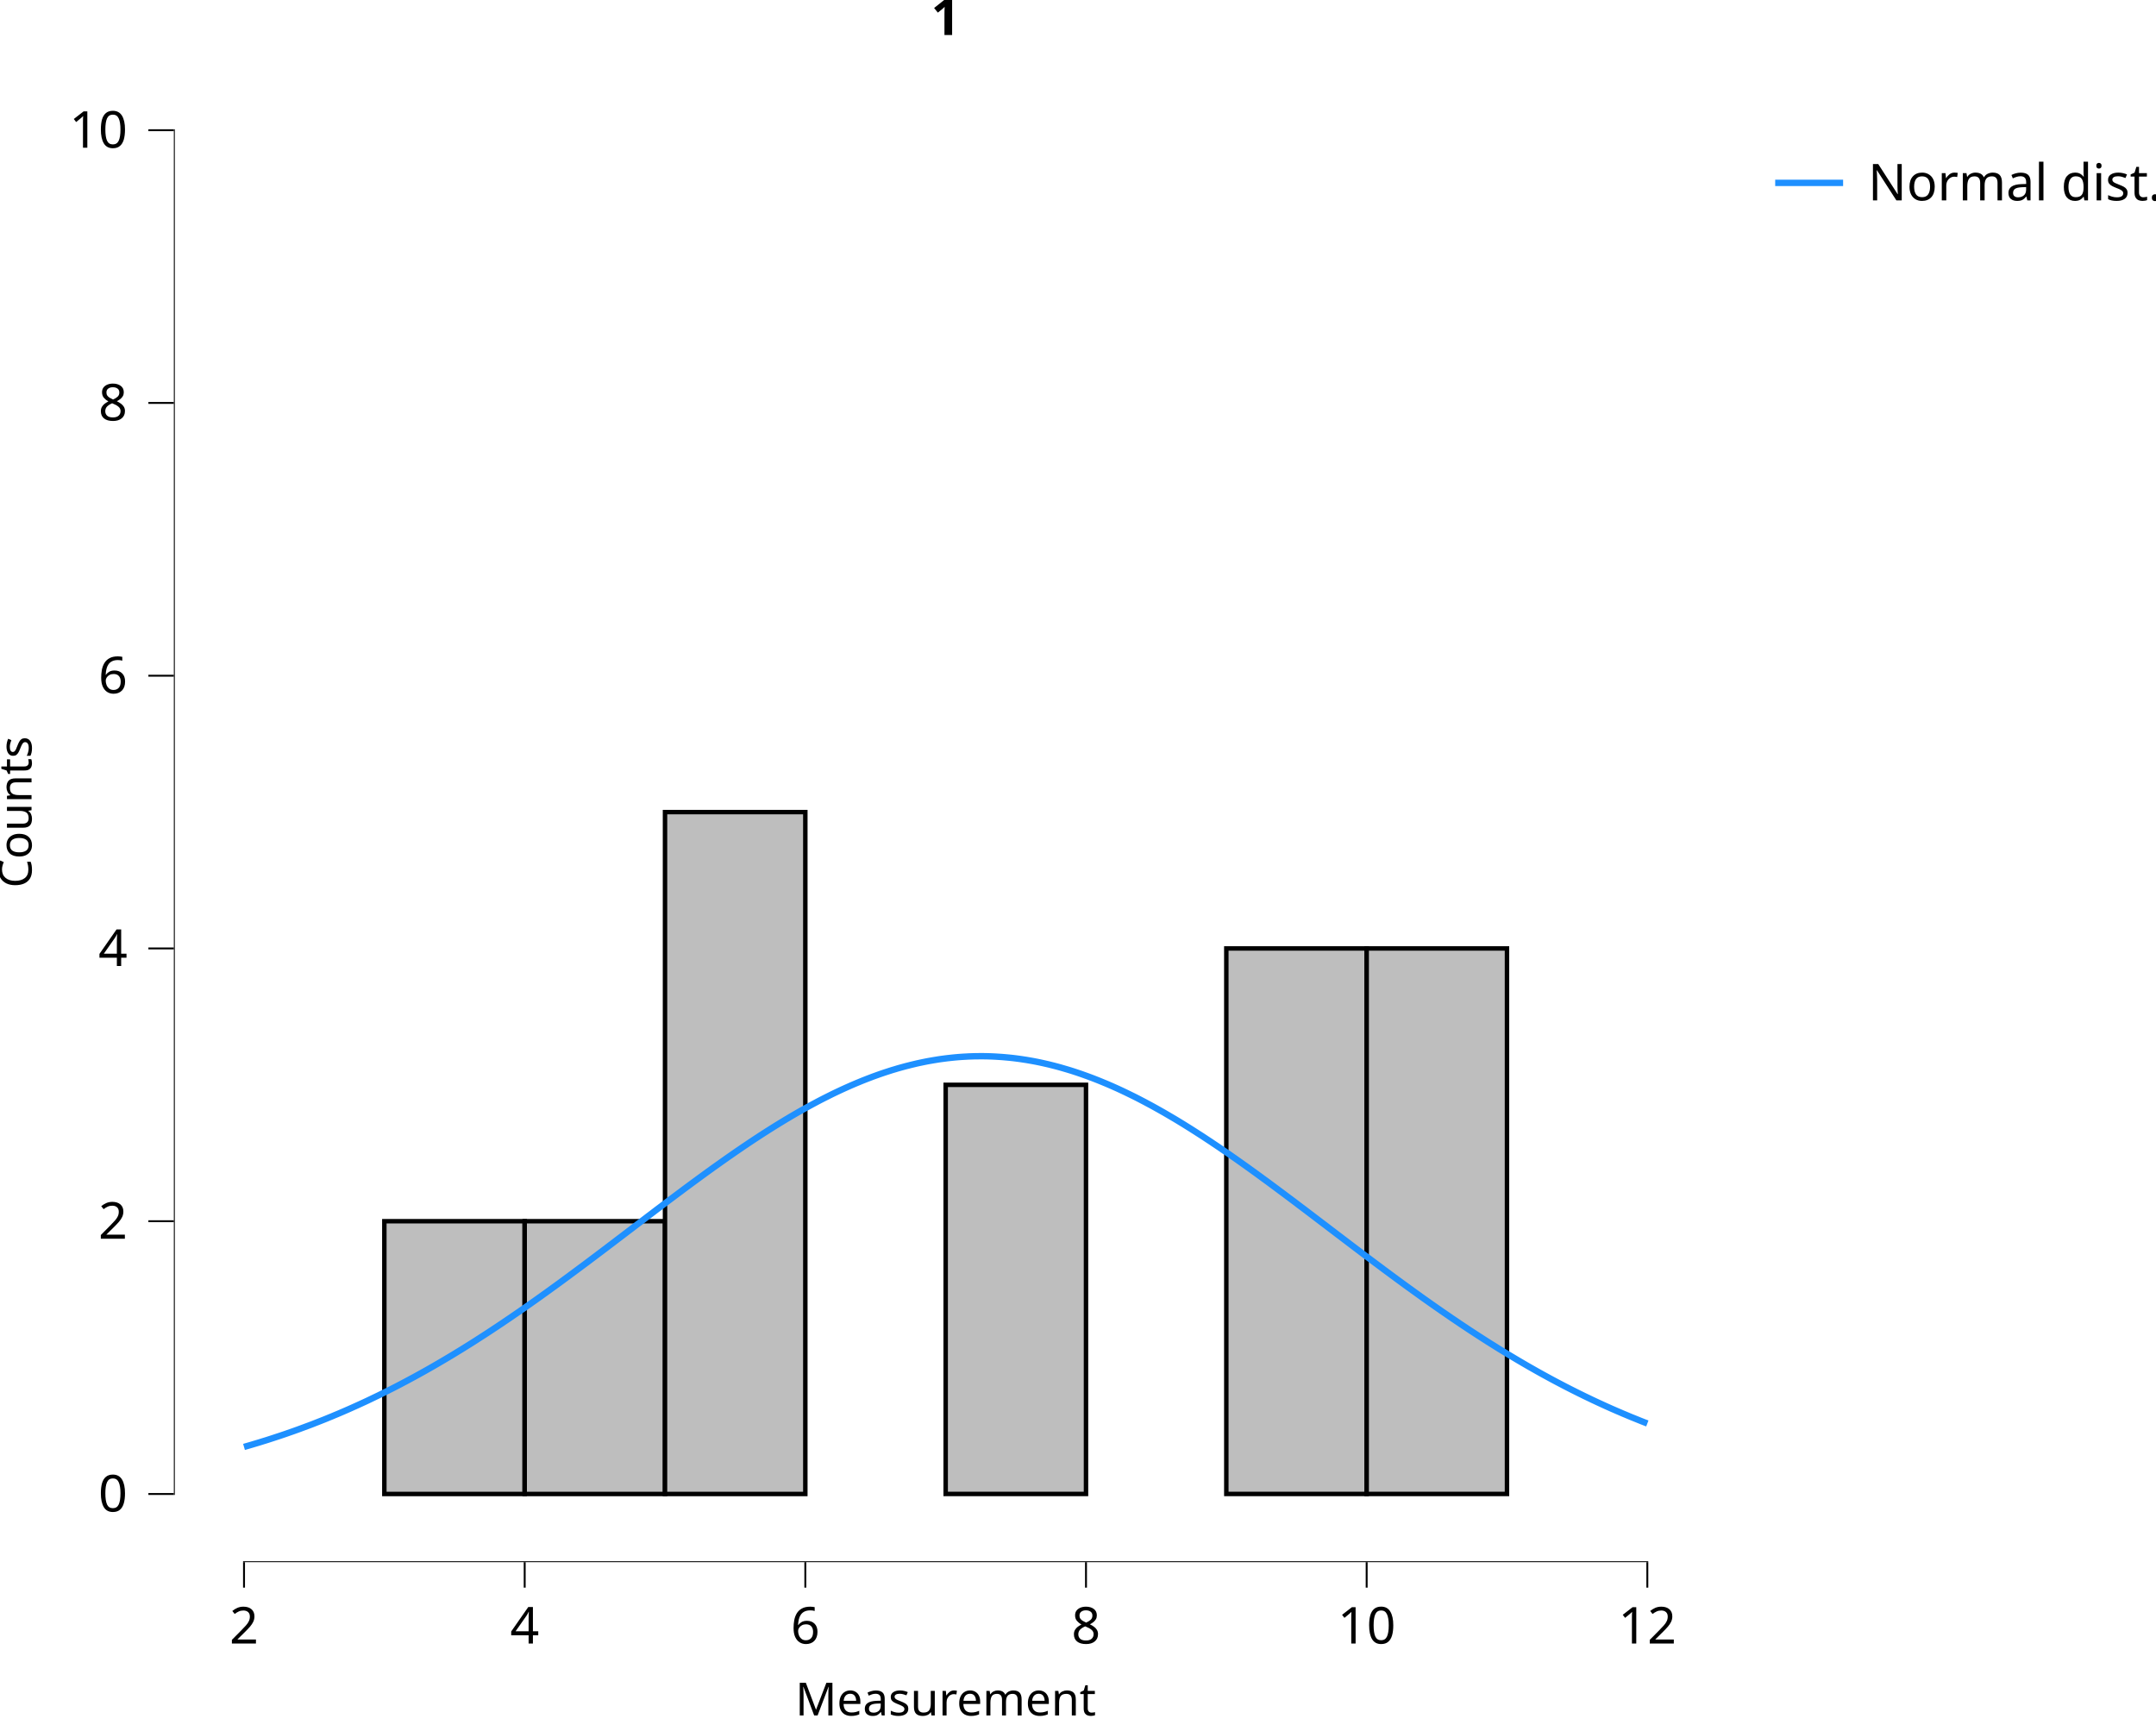
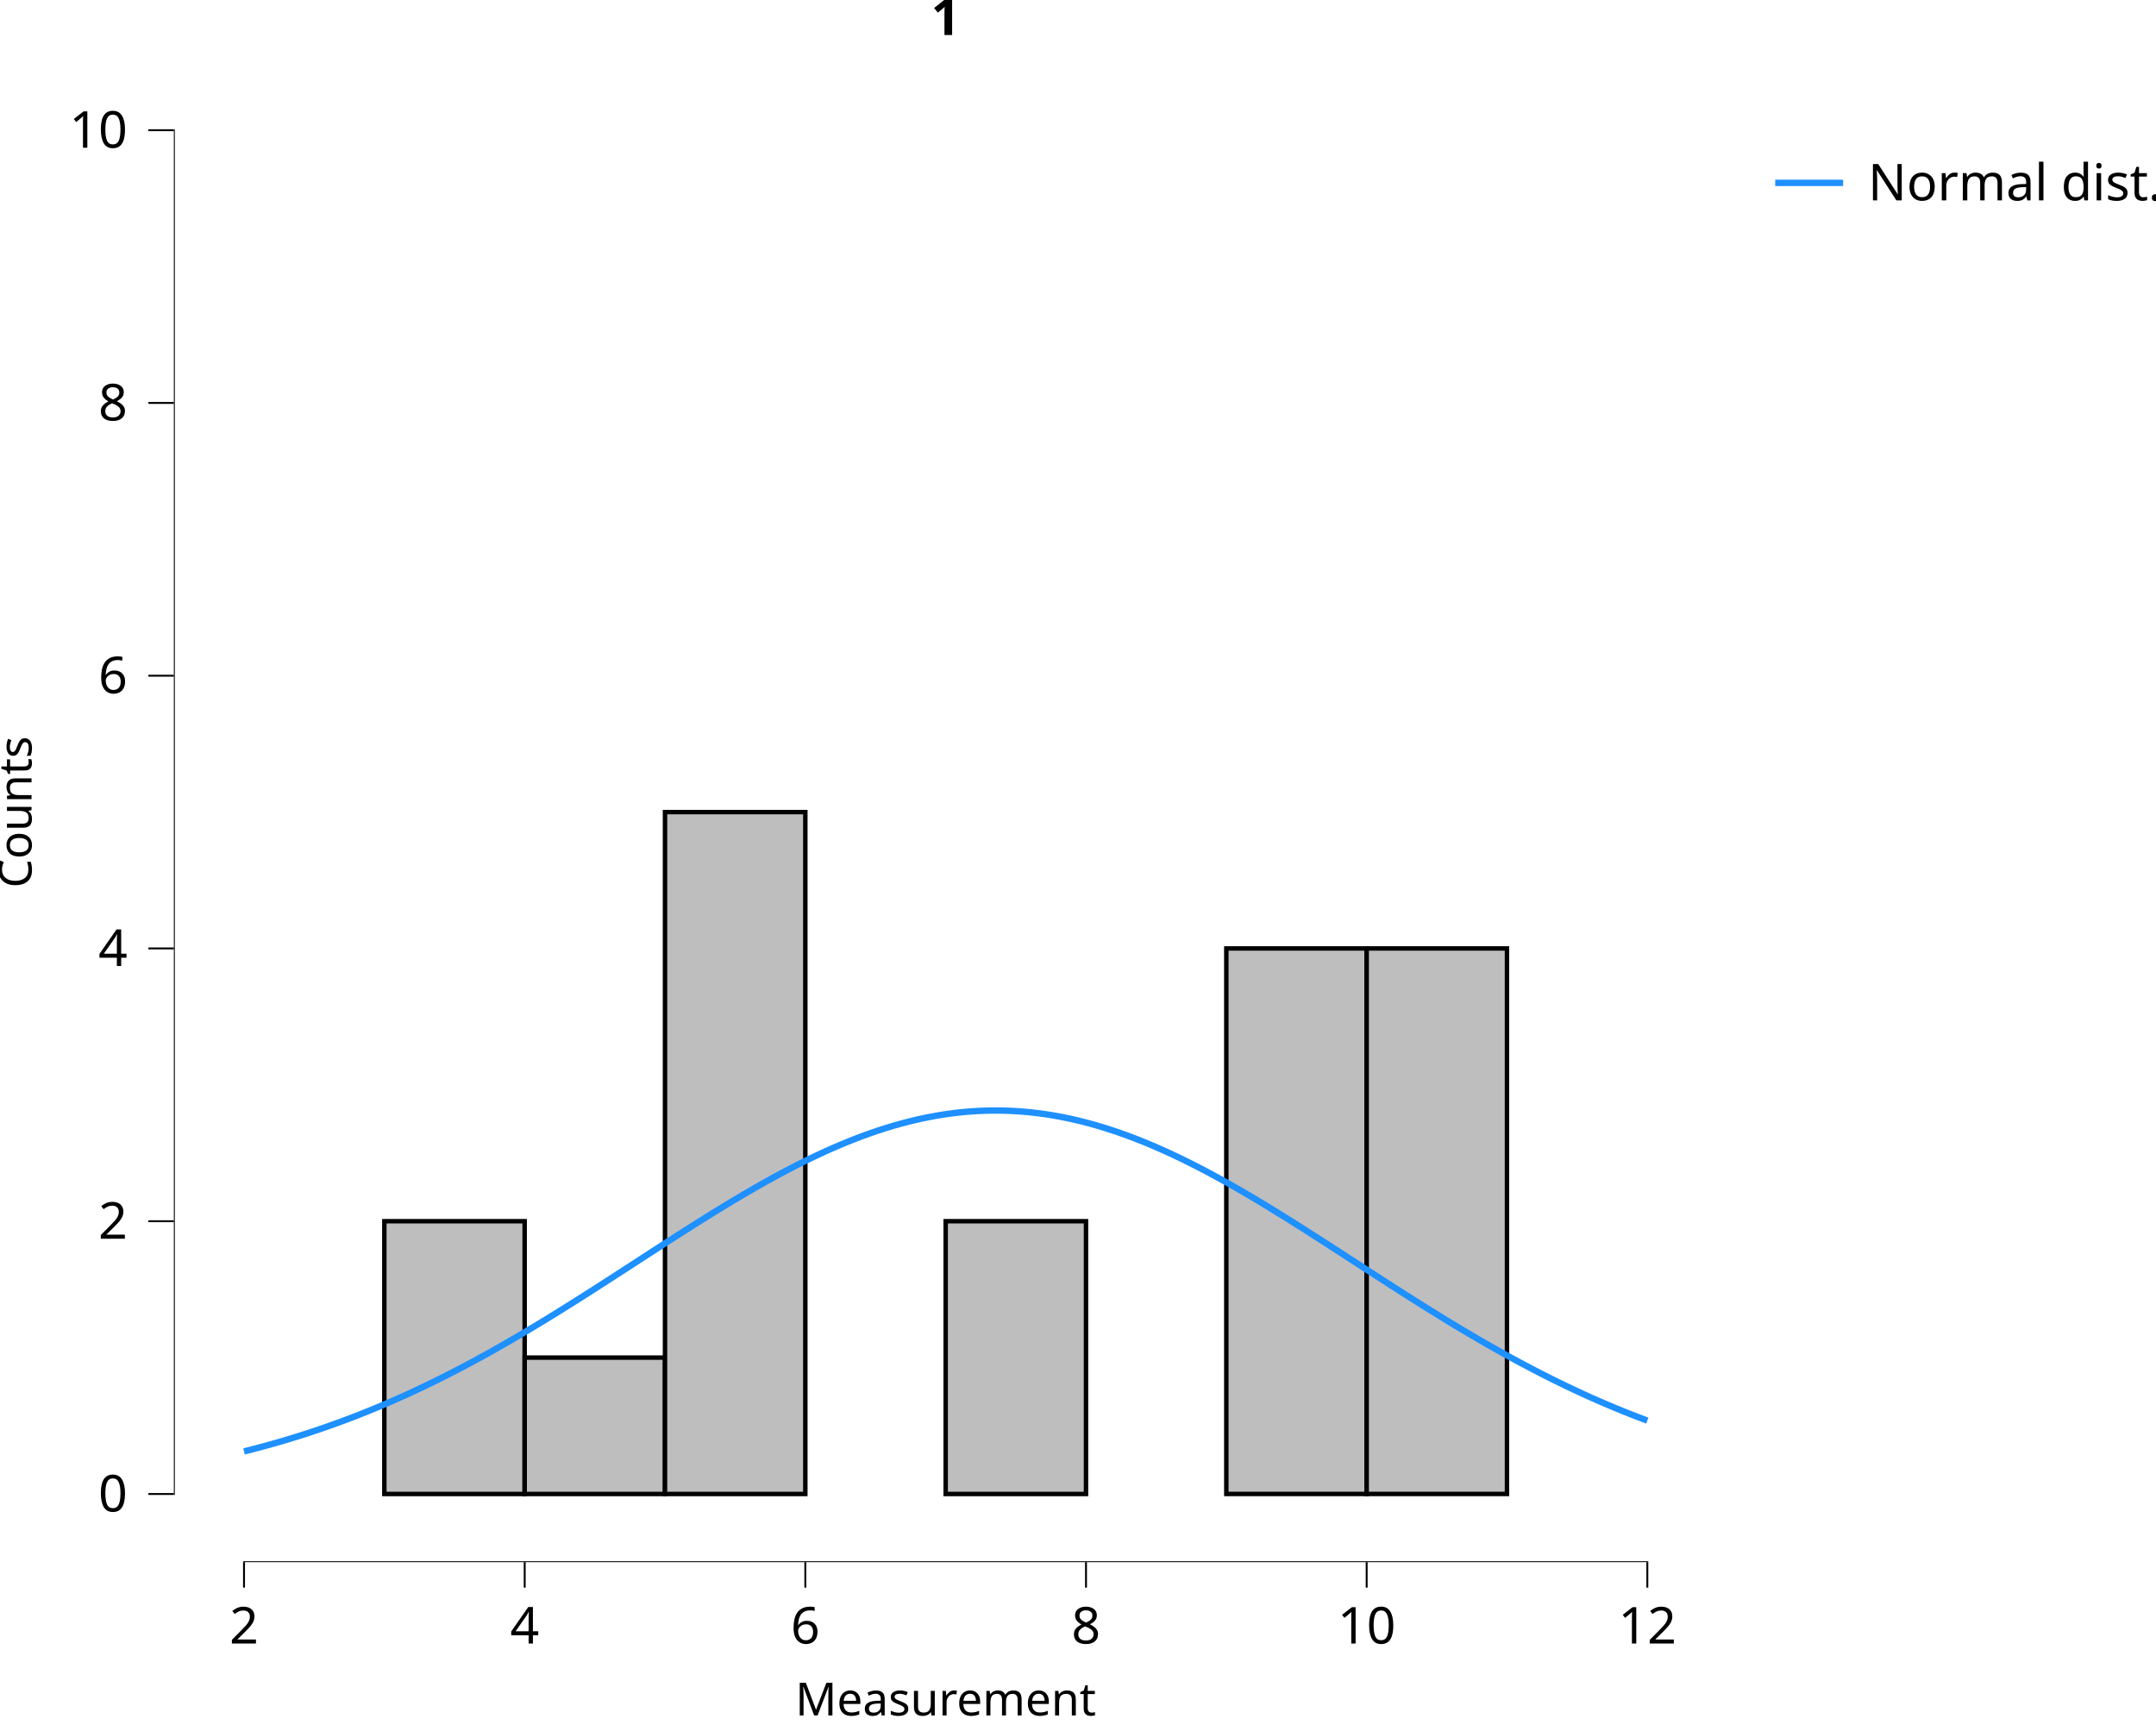
<svg xmlns="http://www.w3.org/2000/svg" class="svglite" data-engine-version="2.0" width="720.00pt" height="576.00pt" viewBox="0 0 720.00 576.00">
  <defs>
    <style type="text/css">
    .svglite line, .svglite polyline, .svglite polygon, .svglite path, .svglite rect, .svglite circle {
      fill: none;
      stroke: #000000;
      stroke-linecap: round;
      stroke-linejoin: round;
      stroke-miterlimit: 10.00;
    }
  </style>
  </defs>
  <rect width="100%" height="100%" style="stroke: none; fill: #FFFFFF;" />
  <defs>
    <clipPath id="cpMC4wMHw3MjAuMDB8MC4wMHw1NzYuMDA=">
      <rect x="0.00" y="0.00" width="720.00" height="576.00" />
    </clipPath>
  </defs>
  <g clip-path="url(#cpMC4wMHw3MjAuMDB8MC4wMHw1NzYuMDA=)">
    <rect x="0.00" y="0.00" width="720.00" height="576.00" style="stroke-width: 10.67; stroke: none;" />
  </g>
  <defs>
    <clipPath id="cpNTguMDZ8NTczLjU2fDIwLjcxfDUyMS42Mw==">
      <rect x="58.06" y="20.71" width="515.50" height="500.92" />
    </clipPath>
  </defs>
  <g clip-path="url(#cpNTguMDZ8NTczLjU2fDIwLjcxfDUyMS42Mw==)">
    <rect x="58.06" y="20.71" width="515.50" height="500.92" style="stroke-width: 10.67; stroke: none;" />
    <rect x="81.49" y="498.86" width="46.86" height="0.00" style="stroke-width: 1.49; stroke-linecap: butt; stroke-linejoin: miter; fill: #BEBEBE;" />
    <rect x="128.35" y="407.78" width="46.86" height="91.08" style="stroke-width: 1.49; stroke-linecap: butt; stroke-linejoin: miter; fill: #BEBEBE;" />
-     <rect x="175.22" y="407.78" width="46.86" height="91.08" style="stroke-width: 1.49; stroke-linecap: butt; stroke-linejoin: miter; fill: #BEBEBE;" />
+     <rect x="175.22" y="453.32" width="46.86" height="45.54" style="stroke-width: 1.49; stroke-linecap: butt; stroke-linejoin: miter; fill: #BEBEBE;" />
    <rect x="222.08" y="271.17" width="46.86" height="227.69" style="stroke-width: 1.49; stroke-linecap: butt; stroke-linejoin: miter; fill: #BEBEBE;" />
    <rect x="268.94" y="498.86" width="46.86" height="0.00" style="stroke-width: 1.49; stroke-linecap: butt; stroke-linejoin: miter; fill: #BEBEBE;" />
-     <rect x="315.81" y="362.24" width="46.86" height="136.61" style="stroke-width: 1.49; stroke-linecap: butt; stroke-linejoin: miter; fill: #BEBEBE;" />
+     <rect x="315.81" y="407.78" width="46.86" height="91.08" style="stroke-width: 1.49; stroke-linecap: butt; stroke-linejoin: miter; fill: #BEBEBE;" />
    <rect x="362.67" y="498.86" width="46.86" height="0.00" style="stroke-width: 1.49; stroke-linecap: butt; stroke-linejoin: miter; fill: #BEBEBE;" />
    <rect x="409.53" y="316.70" width="46.86" height="182.15" style="stroke-width: 1.49; stroke-linecap: butt; stroke-linejoin: miter; fill: #BEBEBE;" />
    <rect x="456.40" y="316.70" width="46.86" height="182.15" style="stroke-width: 1.49; stroke-linecap: butt; stroke-linejoin: miter; fill: #BEBEBE;" />
    <rect x="503.26" y="498.86" width="46.86" height="0.00" style="stroke-width: 1.49; stroke-linecap: butt; stroke-linejoin: miter; fill: #BEBEBE;" />
    <line x1="81.17" y1="521.63" x2="550.44" y2="521.63" style="stroke-width: 0.64; stroke-linecap: butt;" />
    <line x1="58.06" y1="499.18" x2="58.06" y2="43.16" style="stroke-width: 0.64; stroke-linecap: butt;" />
-     <polyline points="81.49,483.15 82.41,482.88 83.32,482.62 84.24,482.35 85.16,482.07 86.07,481.80 86.99,481.52 87.91,481.23 88.83,480.95 89.74,480.66 90.66,480.36 91.58,480.06 92.49,479.76 93.41,479.46 94.33,479.15 95.25,478.84 96.16,478.52 97.08,478.20 98.00,477.88 98.91,477.55 99.83,477.22 100.75,476.88 101.66,476.54 102.58,476.20 103.50,475.86 104.42,475.51 105.33,475.15 106.25,474.79 107.17,474.43 108.08,474.07 109.00,473.70 109.92,473.32 110.84,472.95 111.75,472.56 112.67,472.18 113.59,471.79 114.50,471.40 115.42,471.00 116.34,470.60 117.26,470.19 118.17,469.78 119.09,469.37 120.01,468.95 120.92,468.53 121.84,468.11 122.76,467.68 123.68,467.24 124.59,466.80 125.51,466.36 126.43,465.92 127.34,465.47 128.26,465.01 129.18,464.56 130.10,464.09 131.01,463.63 131.93,463.16 132.85,462.68 133.76,462.21 134.68,461.72 135.60,461.24 136.51,460.75 137.43,460.25 138.35,459.76 139.27,459.25 140.18,458.75 141.10,458.24 142.02,457.73 142.93,457.21 143.85,456.69 144.77,456.16 145.69,455.63 146.60,455.10 147.52,454.56 148.44,454.02 149.35,453.48 150.27,452.93 151.19,452.38 152.11,451.82 153.02,451.26 153.94,450.70 154.86,450.13 155.77,449.56 156.69,448.99 157.61,448.41 158.53,447.83 159.44,447.24 160.36,446.65 161.28,446.06 162.19,445.47 163.11,444.87 164.03,444.27 164.94,443.66 165.86,443.06 166.78,442.44 167.70,441.83 168.61,441.21 169.53,440.59 170.45,439.97 171.36,439.34 172.28,438.71 173.20,438.08 174.12,437.44 175.03,436.81 175.95,436.16 176.87,435.52 177.78,434.87 178.70,434.23 179.62,433.57 180.54,432.92 181.45,432.26 182.37,431.61 183.29,430.94 184.20,430.28 185.12,429.62 186.04,428.95 186.96,428.28 187.87,427.61 188.79,426.93 189.71,426.26 190.62,425.58 191.54,424.90 192.46,424.22 193.37,423.54 194.29,422.86 195.21,422.17 196.13,421.49 197.04,420.80 197.96,420.11 198.88,419.42 199.79,418.73 200.71,418.04 201.63,417.34 202.55,416.65 203.46,415.95 204.38,415.26 205.30,414.56 206.21,413.86 207.13,413.17 208.05,412.47 208.97,411.77 209.88,411.07 210.80,410.38 211.72,409.68 212.63,408.98 213.55,408.28 214.47,407.59 215.39,406.89 216.30,406.19 217.22,405.50 218.14,404.80 219.05,404.10 219.97,403.41 220.89,402.72 221.80,402.02 222.72,401.33 223.64,400.64 224.56,399.95 225.47,399.27 226.39,398.58 227.31,397.90 228.22,397.21 229.14,396.53 230.06,395.85 230.98,395.17 231.89,394.50 232.81,393.83 233.73,393.15 234.64,392.49 235.56,391.82 236.48,391.15 237.40,390.49 238.31,389.83 239.23,389.18 240.15,388.53 241.06,387.88 241.98,387.23 242.90,386.58 243.82,385.94 244.73,385.31 245.65,384.67 246.57,384.04 247.48,383.42 248.40,382.79 249.32,382.18 250.23,381.56 251.15,380.95 252.07,380.34 252.99,379.74 253.90,379.14 254.82,378.55 255.74,377.96 256.65,377.38 257.57,376.80 258.49,376.22 259.41,375.65 260.32,375.09 261.24,374.53 262.16,373.97 263.07,373.43 263.99,372.88 264.91,372.34 265.83,371.81 266.74,371.28 267.66,370.76 268.58,370.25 269.49,369.74 270.41,369.24 271.33,368.74 272.25,368.25 273.16,367.76 274.08,367.28 275.00,366.81 275.91,366.35 276.83,365.89 277.75,365.43 278.66,364.99 279.58,364.55 280.50,364.12 281.42,363.69 282.33,363.28 283.25,362.87 284.17,362.46 285.08,362.07 286.00,361.68 286.92,361.30 287.84,360.92 288.75,360.56 289.67,360.20 290.59,359.85 291.50,359.50 292.42,359.17 293.34,358.84 294.26,358.52 295.17,358.21 296.09,357.91 297.01,357.61 297.92,357.32 298.84,357.05 299.76,356.77 300.68,356.51 301.59,356.26 302.51,356.01 303.43,355.78 304.34,355.55 305.26,355.33 306.18,355.11 307.09,354.91 308.01,354.72 308.93,354.53 309.85,354.35 310.76,354.19 311.68,354.03 312.60,353.88 313.51,353.73 314.43,353.60 315.35,353.48 316.27,353.36 317.18,353.26 318.10,353.16 319.02,353.07 319.93,352.99 320.85,352.92 321.77,352.86 322.69,352.81 323.60,352.76 324.52,352.73 325.44,352.70 326.35,352.69 327.27,352.68 328.19,352.68 329.11,352.69 330.02,352.71 330.94,352.74 331.86,352.78 332.77,352.83 333.69,352.89 334.61,352.95 335.53,353.03 336.44,353.11 337.36,353.20 338.28,353.30 339.19,353.41 340.11,353.53 341.03,353.66 341.94,353.80 342.86,353.94 343.78,354.10 344.70,354.26 345.61,354.43 346.53,354.61 347.45,354.80 348.36,355.00 349.28,355.21 350.20,355.42 351.12,355.65 352.03,355.88 352.95,356.12 353.87,356.37 354.78,356.63 355.70,356.90 356.62,357.17 357.54,357.45 358.45,357.74 359.37,358.04 360.29,358.35 361.20,358.66 362.12,358.99 363.04,359.32 363.96,359.66 364.87,360.00 365.79,360.36 366.71,360.72 367.62,361.09 368.54,361.47 369.46,361.85 370.37,362.24 371.29,362.64 372.21,363.05 373.13,363.46 374.04,363.88 374.96,364.31 375.88,364.75 376.79,365.19 377.71,365.64 378.63,366.09 379.55,366.55 380.46,367.02 381.38,367.50 382.30,367.98 383.21,368.47 384.13,368.96 385.05,369.46 385.97,369.97 386.88,370.48 387.80,371.00 388.72,371.52 389.63,372.05 390.55,372.59 391.47,373.13 392.39,373.67 393.30,374.22 394.22,374.78 395.14,375.34 396.05,375.91 396.97,376.48 397.89,377.06 398.80,377.64 399.72,378.23 400.64,378.82 401.56,379.41 402.47,380.01 403.39,380.62 404.31,381.22 405.22,381.84 406.14,382.45 407.06,383.07 407.98,383.70 408.89,384.33 409.81,384.96 410.73,385.59 411.64,386.23 412.56,386.87 413.48,387.52 414.40,388.17 415.31,388.82 416.23,389.47 417.15,390.13 418.06,390.79 418.98,391.45 419.90,392.12 420.82,392.79 421.73,393.46 422.65,394.13 423.57,394.80 424.48,395.48 425.40,396.16 426.32,396.84 427.23,397.52 428.15,398.20 429.07,398.89 429.99,399.58 430.90,400.26 431.82,400.95 432.74,401.64 433.65,402.34 434.57,403.03 435.49,403.72 436.41,404.42 437.32,405.11 438.24,405.81 439.16,406.51 440.07,407.20 440.99,407.90 441.91,408.60 442.83,409.29 443.74,409.99 444.66,410.69 445.58,411.39 446.49,412.09 447.41,412.78 448.33,413.48 449.25,414.18 450.16,414.87 451.08,415.57 452.00,416.27 452.91,416.96 453.83,417.65 454.75,418.35 455.66,419.04 456.58,419.73 457.50,420.42 458.42,421.11 459.33,421.79 460.25,422.48 461.17,423.16 462.08,423.85 463.00,424.53 463.92,425.21 464.84,425.89 465.75,426.56 466.67,427.24 467.59,427.91 468.50,428.58 469.42,429.25 470.34,429.92 471.26,430.58 472.17,431.24 473.09,431.90 474.01,432.56 474.92,433.22 475.84,433.87 476.76,434.52 477.68,435.17 478.59,435.81 479.51,436.45 480.43,437.09 481.34,437.73 482.26,438.36 483.18,438.99 484.09,439.62 485.01,440.25 485.93,440.87 486.85,441.49 487.76,442.11 488.68,442.72 489.60,443.33 490.51,443.94 491.43,444.54 492.35,445.14 493.27,445.74 494.18,446.33 495.10,446.92 496.02,447.51 496.93,448.09 497.85,448.67 498.77,449.24 499.69,449.82 500.60,450.39 501.52,450.95 502.44,451.51 503.35,452.07 504.27,452.62 505.19,453.17 506.11,453.72 507.02,454.26 507.94,454.80 508.86,455.34 509.77,455.87 510.69,456.40 511.61,456.92 512.52,457.44 513.44,457.96 514.36,458.47 515.28,458.98 516.19,459.48 517.11,459.98 518.03,460.48 518.94,460.97 519.86,461.46 520.78,461.94 521.70,462.42 522.61,462.90 523.53,463.37 524.45,463.84 525.36,464.30 526.28,464.76 527.20,465.22 528.12,465.67 529.03,466.12 529.95,466.56 530.87,467.00 531.78,467.44 532.70,467.87 533.62,468.30 534.54,468.72 535.45,469.14 536.37,469.56 537.29,469.97 538.20,470.38 539.12,470.78 540.04,471.18 540.96,471.57 541.87,471.97 542.79,472.35 543.71,472.74 544.62,473.12 545.54,473.49 546.46,473.86 547.37,474.23 548.29,474.60 549.21,474.96 550.13,475.31 " style="stroke-width: 2.13; stroke: #1E90FF; stroke-linecap: butt;" />
+     <polyline points="81.49,484.65 82.41,484.42 83.32,484.19 84.24,483.95 85.16,483.71 86.07,483.47 86.99,483.23 87.91,482.98 88.83,482.73 89.74,482.48 90.66,482.22 91.58,481.96 92.49,481.70 93.41,481.44 94.33,481.17 95.25,480.90 96.16,480.62 97.08,480.35 98.00,480.06 98.91,479.78 99.83,479.49 100.75,479.20 101.66,478.91 102.58,478.62 103.50,478.32 104.42,478.01 105.33,477.71 106.25,477.40 107.17,477.09 108.08,476.77 109.00,476.45 109.92,476.13 110.84,475.80 111.75,475.47 112.67,475.14 113.59,474.81 114.50,474.47 115.42,474.13 116.34,473.78 117.26,473.43 118.17,473.08 119.09,472.73 120.01,472.37 120.92,472.00 121.84,471.64 122.76,471.27 123.68,470.90 124.59,470.52 125.51,470.14 126.43,469.76 127.34,469.38 128.26,468.99 129.18,468.60 130.10,468.20 131.01,467.80 131.93,467.40 132.85,466.99 133.76,466.58 134.68,466.17 135.60,465.76 136.51,465.34 137.43,464.92 138.35,464.49 139.27,464.06 140.18,463.63 141.10,463.19 142.02,462.76 142.93,462.31 143.85,461.87 144.77,461.42 145.69,460.97 146.60,460.52 147.52,460.06 148.44,459.60 149.35,459.13 150.27,458.66 151.19,458.19 152.11,457.72 153.02,457.24 153.94,456.76 154.86,456.28 155.77,455.80 156.69,455.31 157.61,454.82 158.53,454.32 159.44,453.82 160.36,453.32 161.28,452.82 162.19,452.32 163.11,451.81 164.03,451.30 164.94,450.78 165.86,450.26 166.78,449.74 167.70,449.22 168.61,448.70 169.53,448.17 170.45,447.64 171.36,447.11 172.28,446.57 173.20,446.03 174.12,445.49 175.03,444.95 175.95,444.41 176.87,443.86 177.78,443.31 178.70,442.76 179.62,442.21 180.54,441.65 181.45,441.10 182.37,440.54 183.29,439.97 184.20,439.41 185.12,438.85 186.04,438.28 186.96,437.71 187.87,437.14 188.79,436.57 189.71,435.99 190.62,435.42 191.54,434.84 192.46,434.26 193.37,433.68 194.29,433.10 195.21,432.52 196.13,431.94 197.04,431.35 197.96,430.77 198.88,430.18 199.79,429.59 200.71,429.00 201.63,428.41 202.55,427.82 203.46,427.23 204.38,426.64 205.30,426.05 206.21,425.45 207.13,424.86 208.05,424.27 208.97,423.67 209.88,423.08 210.80,422.48 211.72,421.89 212.63,421.29 213.55,420.70 214.47,420.10 215.39,419.51 216.30,418.91 217.22,418.32 218.14,417.72 219.05,417.13 219.97,416.54 220.89,415.95 221.80,415.35 222.72,414.76 223.64,414.17 224.56,413.58 225.47,412.99 226.39,412.41 227.31,411.82 228.22,411.23 229.14,410.65 230.06,410.07 230.98,409.49 231.89,408.91 232.81,408.33 233.73,407.75 234.64,407.18 235.56,406.60 236.48,406.03 237.40,405.46 238.31,404.89 239.23,404.33 240.15,403.77 241.06,403.20 241.98,402.65 242.90,402.09 243.82,401.54 244.73,400.98 245.65,400.44 246.57,399.89 247.48,399.35 248.40,398.81 249.32,398.27 250.23,397.74 251.15,397.21 252.07,396.68 252.99,396.15 253.90,395.63 254.82,395.12 255.74,394.60 256.65,394.09 257.57,393.59 258.49,393.08 259.41,392.58 260.32,392.09 261.24,391.60 262.16,391.11 263.07,390.63 263.99,390.15 264.91,389.67 265.83,389.20 266.74,388.74 267.66,388.28 268.58,387.82 269.49,387.37 270.41,386.92 271.33,386.48 272.25,386.04 273.16,385.61 274.08,385.18 275.00,384.76 275.91,384.34 276.83,383.93 277.75,383.52 278.66,383.12 279.58,382.73 280.50,382.34 281.42,381.95 282.33,381.57 283.25,381.20 284.17,380.83 285.08,380.47 286.00,380.11 286.92,379.76 287.84,379.42 288.75,379.08 289.67,378.75 290.59,378.42 291.50,378.10 292.42,377.79 293.34,377.48 294.26,377.18 295.17,376.88 296.09,376.60 297.01,376.32 297.92,376.04 298.84,375.77 299.76,375.51 300.68,375.26 301.59,375.01 302.51,374.77 303.43,374.53 304.34,374.30 305.26,374.08 306.18,373.87 307.09,373.66 308.01,373.46 308.93,373.27 309.85,373.08 310.76,372.91 311.68,372.73 312.60,372.57 313.51,372.41 314.43,372.26 315.35,372.12 316.27,371.98 317.18,371.86 318.10,371.74 319.02,371.62 319.93,371.52 320.85,371.42 321.77,371.33 322.69,371.24 323.60,371.17 324.52,371.10 325.44,371.04 326.35,370.98 327.27,370.94 328.19,370.90 329.11,370.87 330.02,370.84 330.94,370.83 331.86,370.82 332.77,370.82 333.69,370.82 334.61,370.84 335.53,370.86 336.44,370.89 337.36,370.92 338.28,370.97 339.19,371.02 340.11,371.08 341.03,371.14 341.94,371.22 342.86,371.30 343.78,371.39 344.70,371.48 345.61,371.59 346.53,371.70 347.45,371.82 348.36,371.94 349.28,372.07 350.20,372.21 351.12,372.36 352.03,372.52 352.95,372.68 353.87,372.85 354.78,373.02 355.70,373.21 356.62,373.40 357.54,373.59 358.45,373.80 359.37,374.01 360.29,374.23 361.20,374.45 362.12,374.69 363.04,374.93 363.96,375.17 364.87,375.42 365.79,375.68 366.71,375.95 367.62,376.22 368.54,376.50 369.46,376.79 370.37,377.08 371.29,377.38 372.21,377.68 373.13,377.99 374.04,378.31 374.96,378.64 375.88,378.97 376.79,379.30 377.71,379.64 378.63,379.99 379.55,380.35 380.46,380.71 381.38,381.07 382.30,381.44 383.21,381.82 384.13,382.21 385.05,382.59 385.97,382.99 386.88,383.39 387.80,383.79 388.72,384.20 389.63,384.62 390.55,385.04 391.47,385.46 392.39,385.90 393.30,386.33 394.22,386.77 395.14,387.22 396.05,387.67 396.97,388.12 397.89,388.58 398.80,389.05 399.72,389.51 400.64,389.99 401.56,390.46 402.47,390.95 403.39,391.43 404.31,391.92 405.22,392.42 406.14,392.91 407.06,393.41 407.98,393.92 408.89,394.43 409.81,394.94 410.73,395.46 411.64,395.98 412.56,396.50 413.48,397.03 414.40,397.56 415.31,398.09 416.23,398.63 417.15,399.17 418.06,399.71 418.98,400.25 419.90,400.80 420.82,401.35 421.73,401.90 422.65,402.46 423.57,403.02 424.48,403.58 425.40,404.14 426.32,404.70 427.23,405.27 428.15,405.84 429.07,406.41 429.99,406.98 430.90,407.56 431.82,408.13 432.74,408.71 433.65,409.29 434.57,409.87 435.49,410.45 436.41,411.04 437.32,411.62 438.24,412.21 439.16,412.79 440.07,413.38 440.99,413.97 441.91,414.56 442.83,415.15 443.74,415.75 444.66,416.34 445.58,416.93 446.49,417.52 447.41,418.12 448.33,418.71 449.25,419.31 450.16,419.90 451.08,420.50 452.00,421.09 452.91,421.69 453.83,422.28 454.75,422.88 455.66,423.47 456.58,424.07 457.50,424.66 458.42,425.25 459.33,425.85 460.25,426.44 461.17,427.03 462.08,427.62 463.00,428.21 463.92,428.80 464.84,429.39 465.75,429.98 466.67,430.57 467.59,431.15 468.50,431.74 469.42,432.32 470.34,432.91 471.26,433.49 472.17,434.07 473.09,434.65 474.01,435.22 474.92,435.80 475.84,436.37 476.76,436.95 477.68,437.52 478.59,438.09 479.51,438.65 480.43,439.22 481.34,439.78 482.26,440.35 483.18,440.91 484.09,441.46 485.01,442.02 485.93,442.57 486.85,443.13 487.76,443.68 488.68,444.22 489.60,444.77 490.51,445.31 491.43,445.85 492.35,446.39 493.27,446.93 494.18,447.46 495.10,447.99 496.02,448.52 496.93,449.04 497.85,449.57 498.77,450.09 499.69,450.61 500.60,451.12 501.52,451.63 502.44,452.14 503.35,452.65 504.27,453.15 505.19,453.66 506.11,454.15 507.02,454.65 507.94,455.14 508.86,455.63 509.77,456.12 510.69,456.60 511.61,457.08 512.52,457.56 513.44,458.03 514.36,458.51 515.28,458.97 516.19,459.44 517.11,459.90 518.03,460.36 518.94,460.82 519.86,461.27 520.78,461.72 521.70,462.16 522.61,462.61 523.53,463.05 524.45,463.48 525.36,463.92 526.28,464.35 527.20,464.77 528.12,465.20 529.03,465.62 529.95,466.03 530.87,466.45 531.78,466.86 532.70,467.26 533.62,467.67 534.54,468.07 535.45,468.46 536.37,468.86 537.29,469.25 538.20,469.63 539.12,470.02 540.04,470.40 540.96,470.77 541.87,471.15 542.79,471.52 543.71,471.88 544.62,472.24 545.54,472.60 546.46,472.96 547.37,473.31 548.29,473.66 549.21,474.01 550.13,474.35 " style="stroke-width: 2.13; stroke: #1E90FF; stroke-linecap: butt;" />
    <rect x="58.06" y="20.71" width="515.50" height="500.92" style="stroke-width: 0.00; stroke: none;" />
  </g>
  <g clip-path="url(#cpMC4wMHw3MjAuMDB8MC4wMHw1NzYuMDA=)">
    <polyline points="58.06,521.63 58.06,20.71 " style="stroke-width: 0.00; stroke: none; stroke-linecap: butt;" />
    <text x="42.58" y="504.71" text-anchor="end" style="font-size: 17.00px; font-family: sans;" textLength="9.46px" lengthAdjust="spacingAndGlyphs">0</text>
    <text x="42.58" y="413.63" text-anchor="end" style="font-size: 17.00px; font-family: sans;" textLength="9.46px" lengthAdjust="spacingAndGlyphs">2</text>
    <text x="42.58" y="322.55" text-anchor="end" style="font-size: 17.00px; font-family: sans;" textLength="9.46px" lengthAdjust="spacingAndGlyphs">4</text>
    <text x="42.58" y="231.48" text-anchor="end" style="font-size: 17.00px; font-family: sans;" textLength="9.46px" lengthAdjust="spacingAndGlyphs">6</text>
    <text x="42.58" y="140.40" text-anchor="end" style="font-size: 17.00px; font-family: sans;" textLength="9.46px" lengthAdjust="spacingAndGlyphs">8</text>
    <text x="42.58" y="49.33" text-anchor="end" style="font-size: 17.00px; font-family: sans;" textLength="18.91px" lengthAdjust="spacingAndGlyphs">10</text>
    <polyline points="49.55,498.86 58.06,498.86 " style="stroke-width: 0.64; stroke-linecap: butt;" />
    <polyline points="49.55,407.78 58.06,407.78 " style="stroke-width: 0.64; stroke-linecap: butt;" />
    <polyline points="49.55,316.70 58.06,316.70 " style="stroke-width: 0.64; stroke-linecap: butt;" />
    <polyline points="49.55,225.63 58.06,225.63 " style="stroke-width: 0.64; stroke-linecap: butt;" />
    <polyline points="49.55,134.55 58.06,134.55 " style="stroke-width: 0.64; stroke-linecap: butt;" />
    <polyline points="49.55,43.48 58.06,43.48 " style="stroke-width: 0.64; stroke-linecap: butt;" />
    <polyline points="58.06,521.63 573.56,521.63 " style="stroke-width: 0.00; stroke: none; stroke-linecap: butt;" />
    <polyline points="81.49,530.13 81.49,521.63 " style="stroke-width: 0.64; stroke-linecap: butt;" />
    <polyline points="175.22,530.13 175.22,521.63 " style="stroke-width: 0.64; stroke-linecap: butt;" />
    <polyline points="268.94,530.13 268.94,521.63 " style="stroke-width: 0.64; stroke-linecap: butt;" />
    <polyline points="362.67,530.13 362.67,521.63 " style="stroke-width: 0.64; stroke-linecap: butt;" />
    <polyline points="456.40,530.13 456.40,521.63 " style="stroke-width: 0.64; stroke-linecap: butt;" />
    <polyline points="550.13,530.13 550.13,521.63 " style="stroke-width: 0.64; stroke-linecap: butt;" />
    <text x="81.49" y="548.80" text-anchor="middle" style="font-size: 17.00px; font-family: sans;" textLength="9.46px" lengthAdjust="spacingAndGlyphs">2</text>
    <text x="175.22" y="548.80" text-anchor="middle" style="font-size: 17.00px; font-family: sans;" textLength="9.46px" lengthAdjust="spacingAndGlyphs">4</text>
    <text x="268.94" y="548.80" text-anchor="middle" style="font-size: 17.00px; font-family: sans;" textLength="9.46px" lengthAdjust="spacingAndGlyphs">6</text>
    <text x="362.67" y="548.80" text-anchor="middle" style="font-size: 17.00px; font-family: sans;" textLength="9.46px" lengthAdjust="spacingAndGlyphs">8</text>
    <text x="456.40" y="548.80" text-anchor="middle" style="font-size: 17.00px; font-family: sans;" textLength="18.91px" lengthAdjust="spacingAndGlyphs">10</text>
    <text x="550.13" y="548.80" text-anchor="middle" style="font-size: 17.00px; font-family: sans;" textLength="18.91px" lengthAdjust="spacingAndGlyphs">12</text>
    <text x="315.81" y="572.82" text-anchor="middle" style="font-size: 15.30px; font-family: sans;" textLength="93.56px" lengthAdjust="spacingAndGlyphs">Measurement</text>
    <text transform="translate(10.53,271.17) rotate(-90)" text-anchor="middle" style="font-size: 15.30px; font-family: sans;" textLength="48.49px" lengthAdjust="spacingAndGlyphs">Counts</text>
    <rect x="584.52" y="20.71" width="135.48" height="60.01" style="stroke-width: 0.75; stroke: none;" />
    <rect x="584.52" y="20.71" width="135.48" height="60.01" style="stroke-width: 10.67; stroke: none;" />
    <rect x="590.00" y="46.90" width="28.35" height="28.35" style="stroke-width: 10.67; stroke: none;" />
    <line x1="592.83" y1="61.07" x2="615.51" y2="61.07" style="stroke-width: 2.13; stroke: #1E90FF; stroke-linecap: butt;" />
    <text x="623.82" y="66.92" style="font-size: 17.00px; font-family: sans;" textLength="90.70px" lengthAdjust="spacingAndGlyphs">Normal dist.</text>
    <text x="315.81" y="11.70" text-anchor="middle" style="font-size: 17.00px; font-weight: bold; font-family: sans;" textLength="9.46px" lengthAdjust="spacingAndGlyphs">1</text>
  </g>
</svg>
